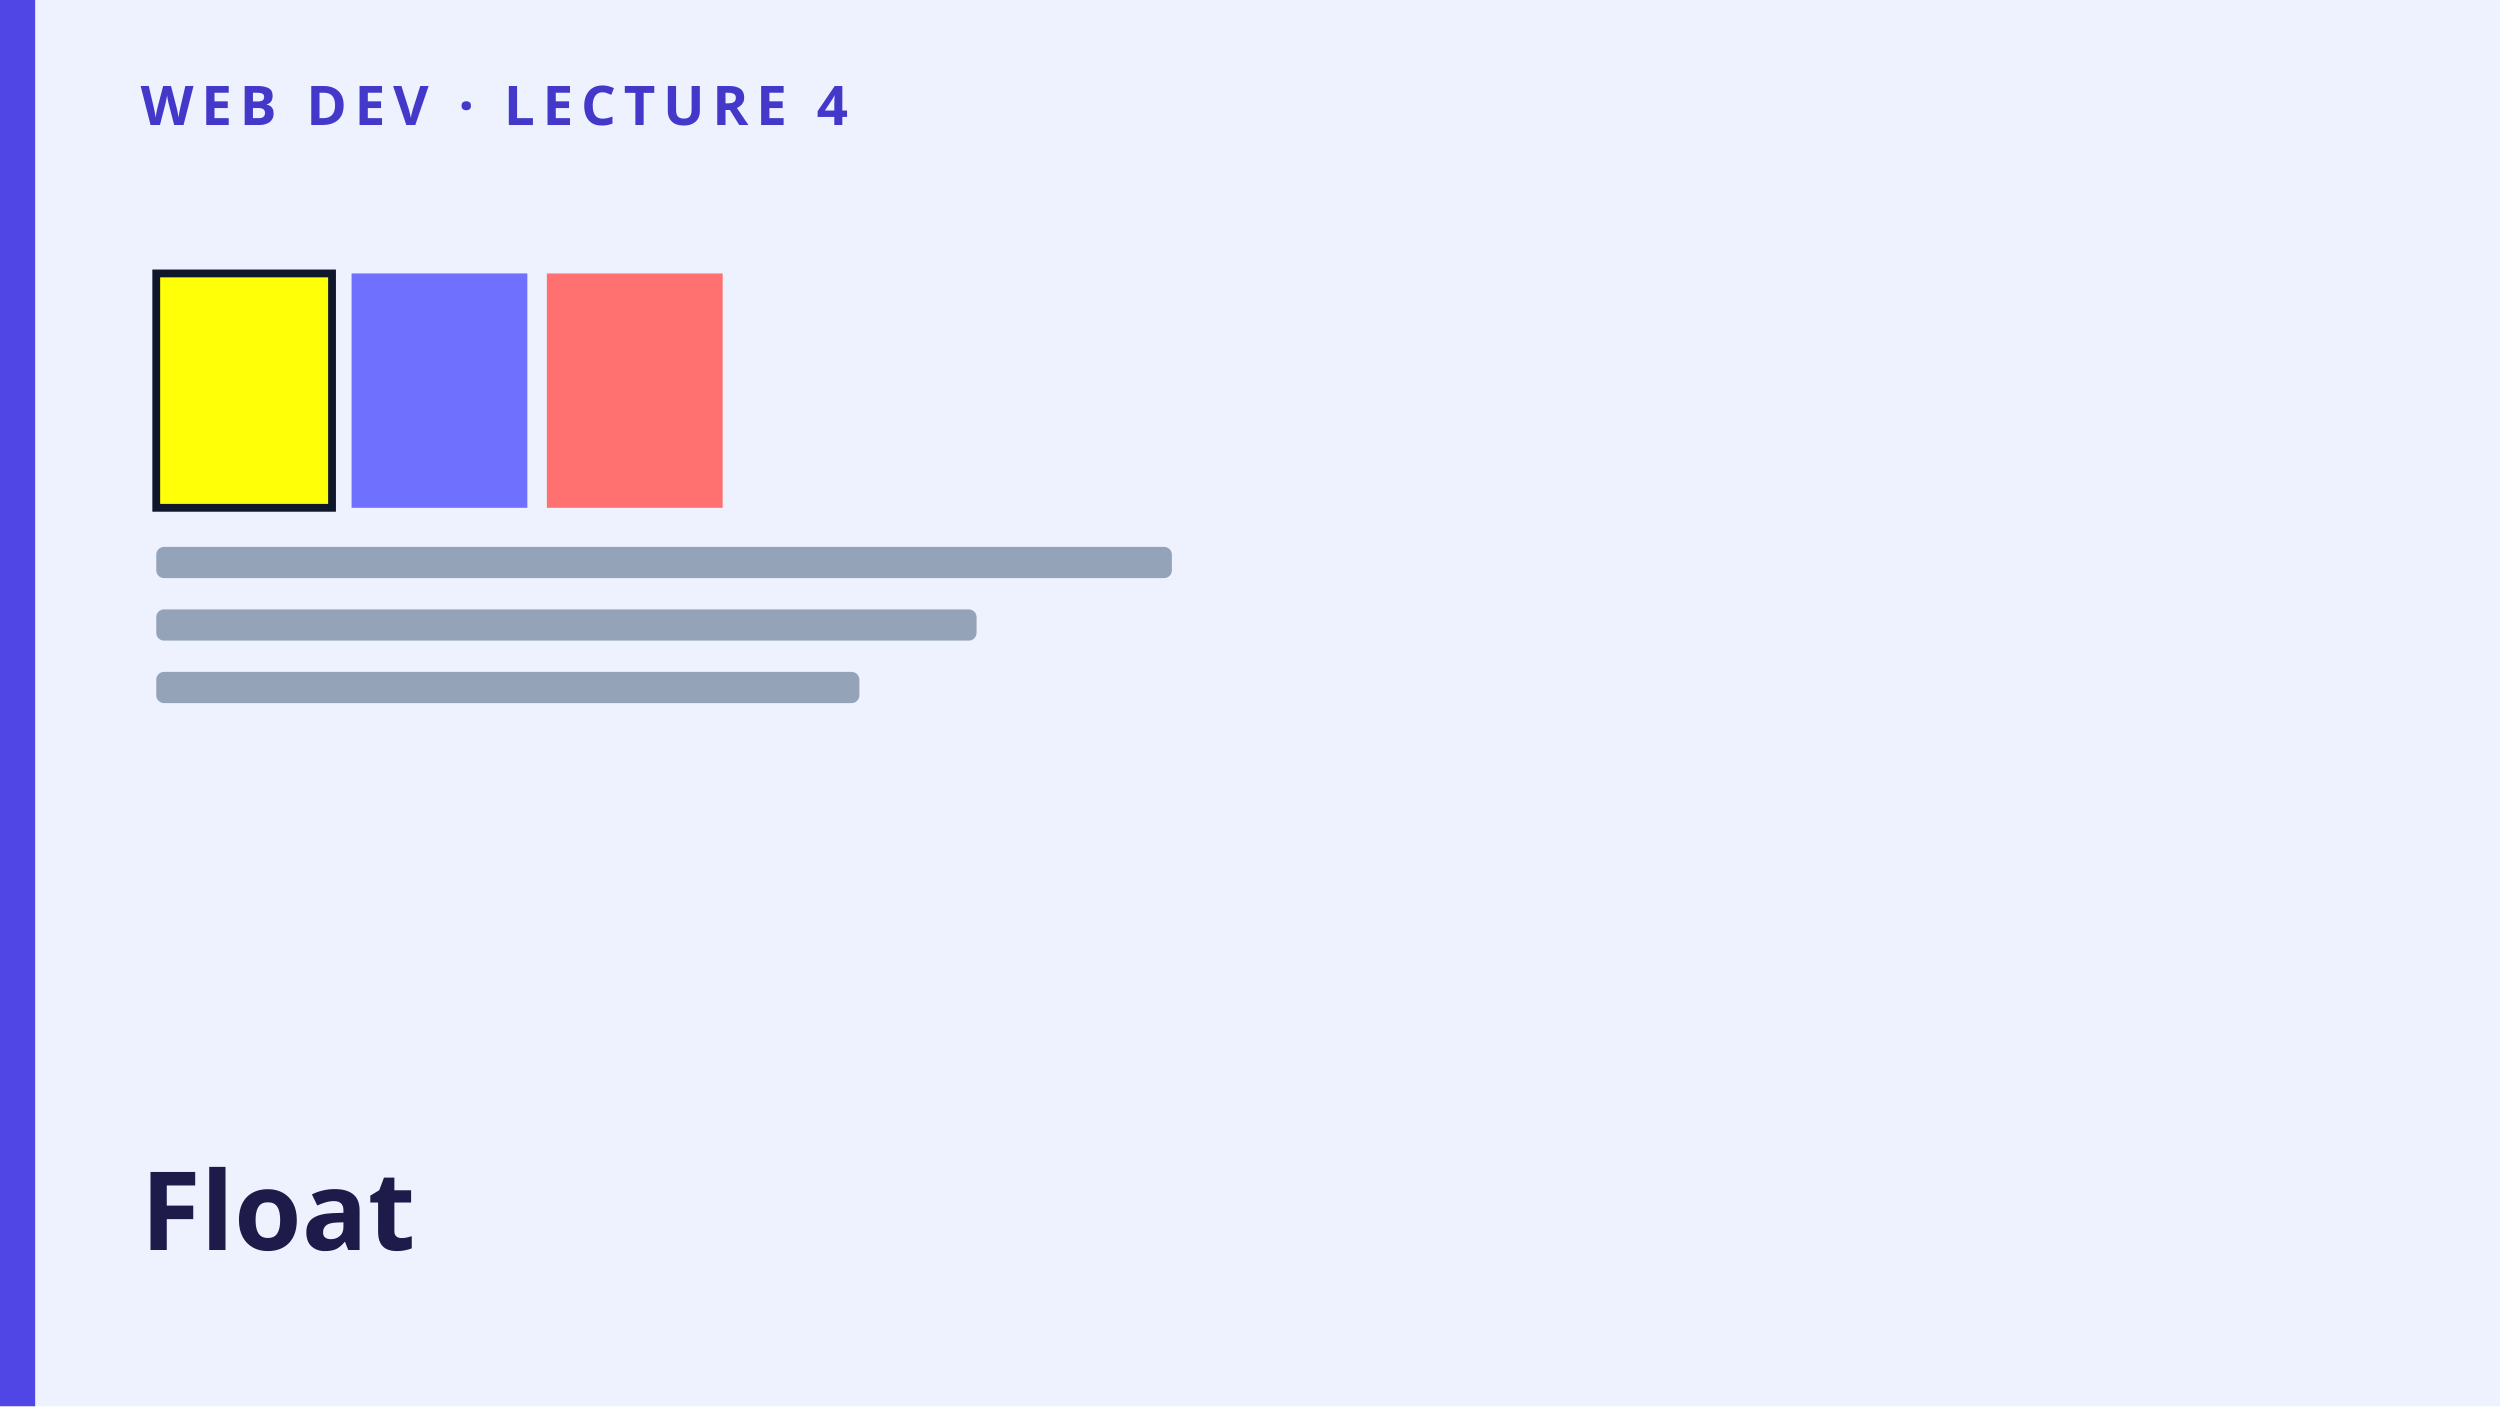
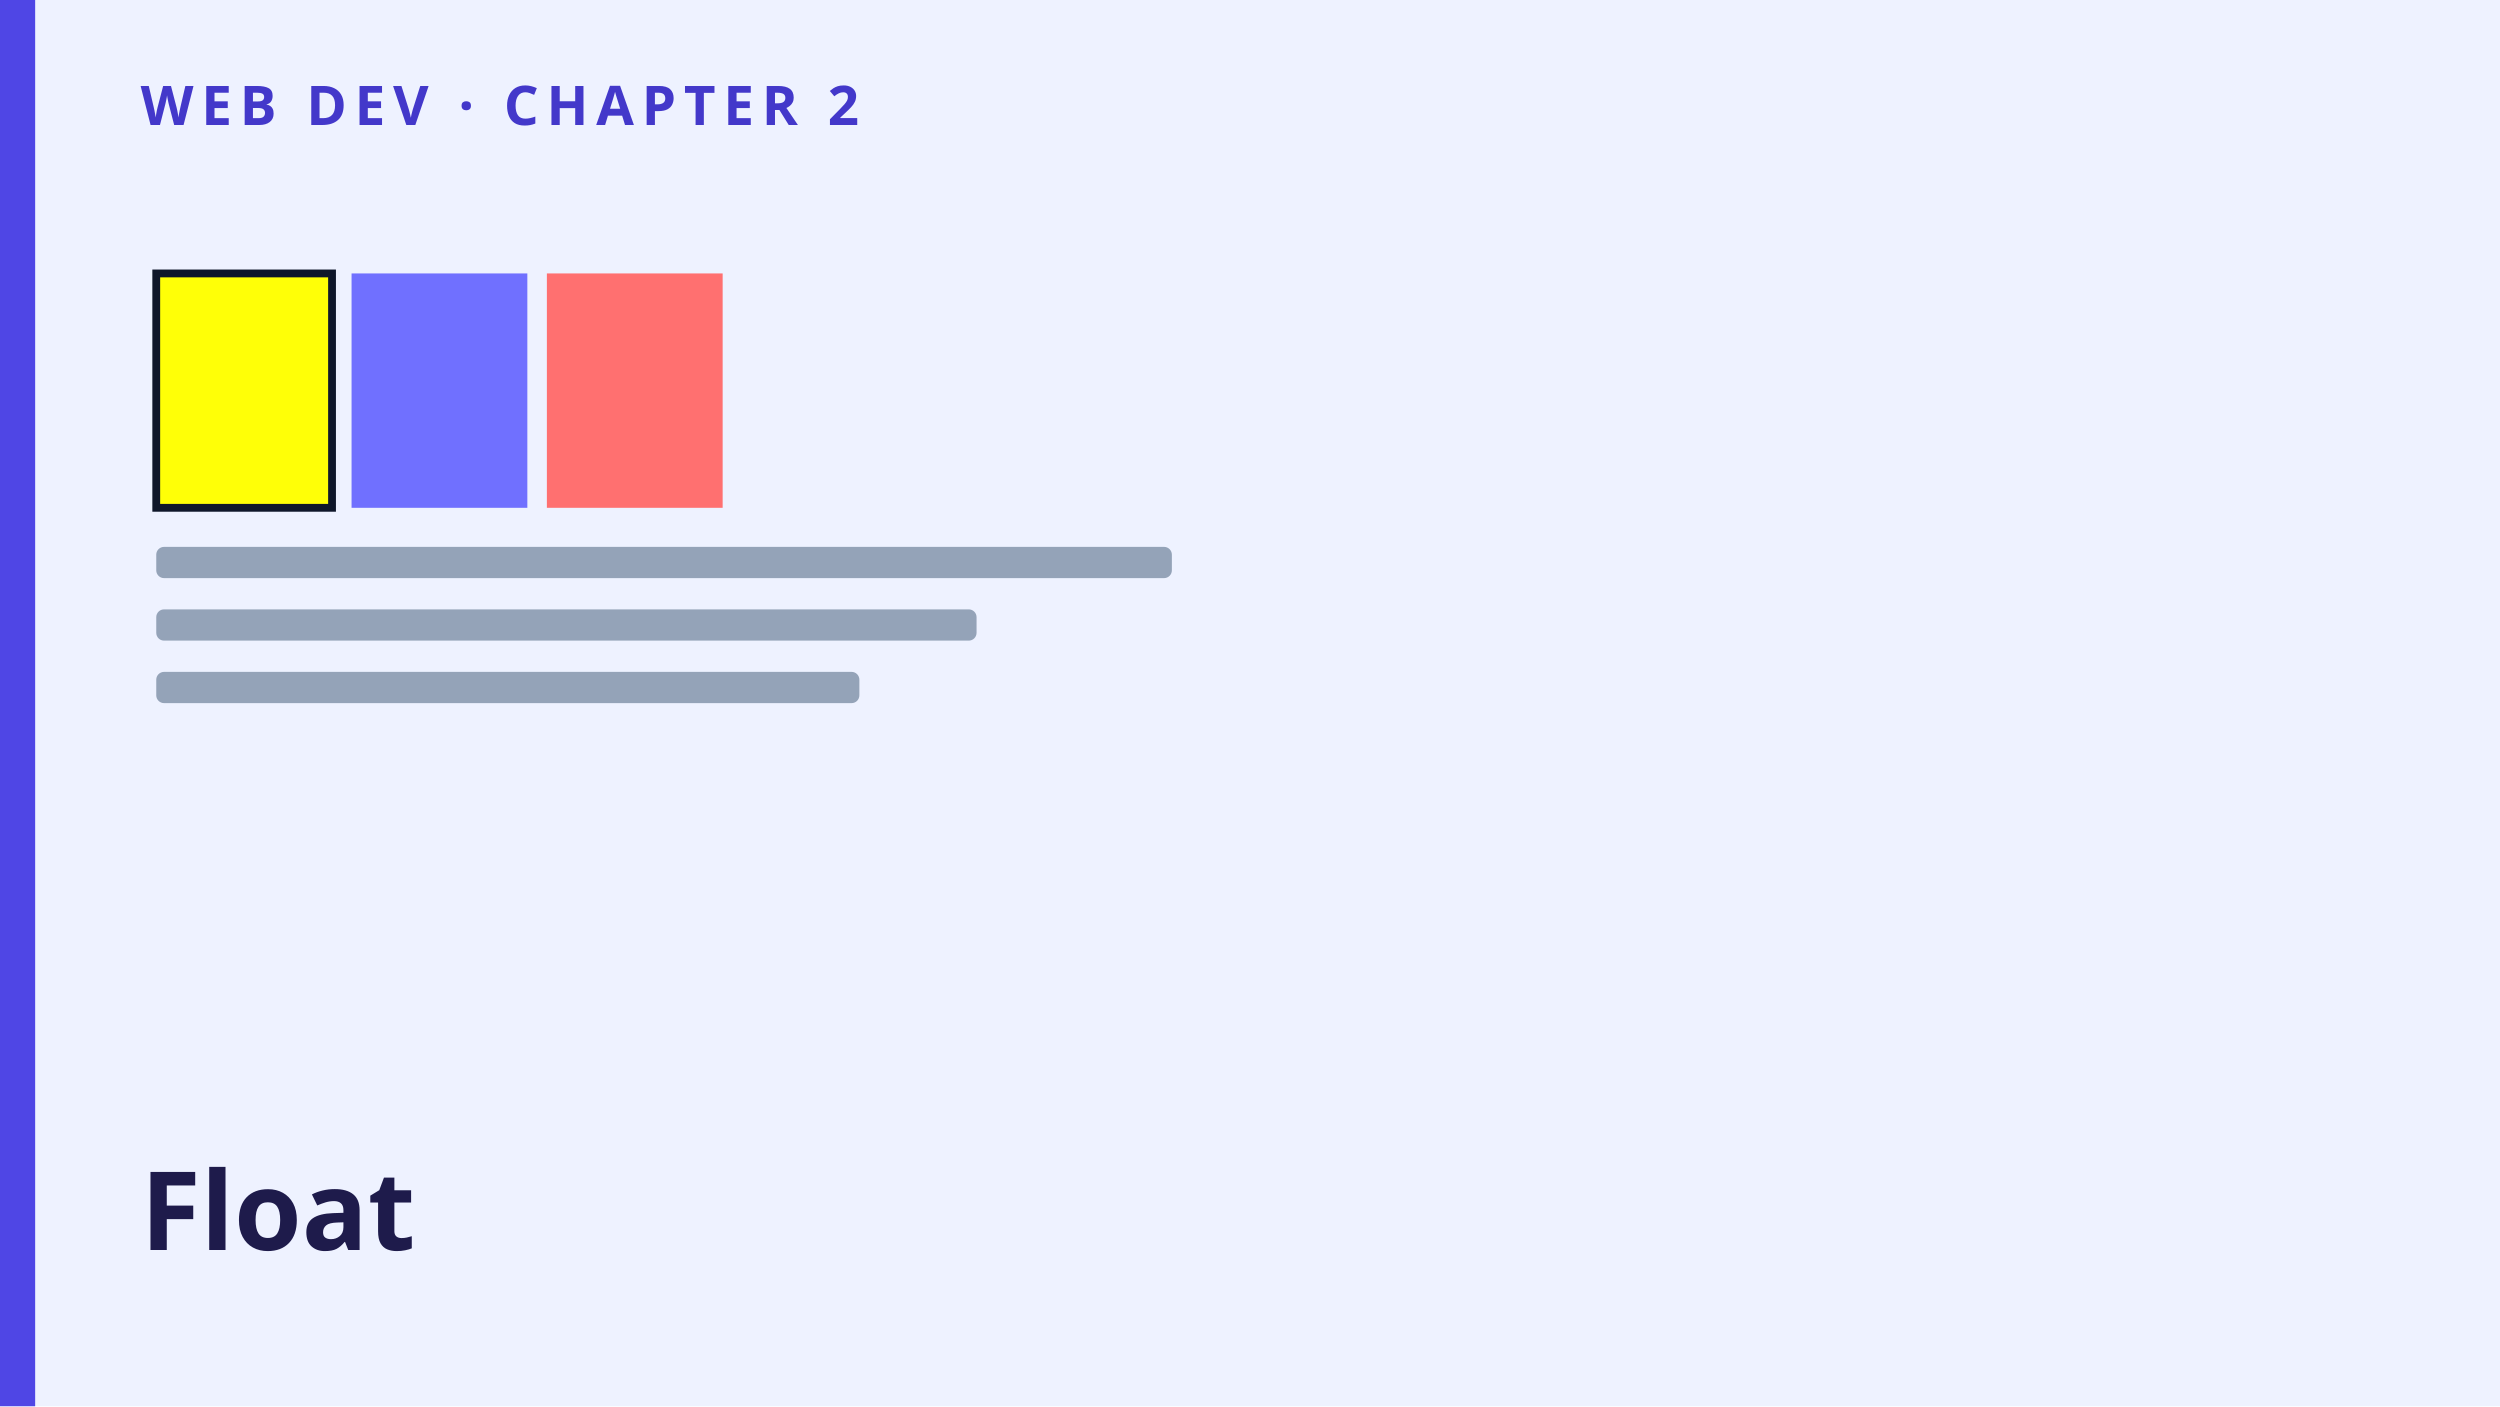
<svg xmlns="http://www.w3.org/2000/svg" viewBox="0 0 1280 720" role="img" aria-labelledby="title">
  <rect width="1280" height="720" fill="#EEF2FF" />
  <rect x="0" y="0" width="18" height="720" fill="#4F46E5" />
-   <text x="72" y="64" fill="#4338CA" font-family="ui-sans-serif, system-ui, sans-serif" font-size="28" font-weight="700" letter-spacing="4">WEB DEV · LECTURE 4</text>
+   <text x="72" y="64" fill="#4338CA" font-family="ui-sans-serif, system-ui, sans-serif" font-size="28" font-weight="700" letter-spacing="4">WEB DEV · CHAPTER 2</text>
  <rect x="80" y="140" width="90" height="120" fill="#ffff07" stroke="#0F172A" stroke-width="4" />
  <rect x="180" y="140" width="90" height="120" fill="#7070ff" />
  <rect x="280" y="140" width="90" height="120" fill="#ff7070" />
  <rect x="80" y="280" width="520" height="16" rx="4" fill="#94A3B8" />
  <rect x="80" y="312" width="420" height="16" rx="4" fill="#94A3B8" />
  <rect x="80" y="344" width="360" height="16" rx="4" fill="#94A3B8" />
  <text x="72" y="640" fill="#1E1B4B" font-family="ui-sans-serif, system-ui, sans-serif" font-size="56" font-weight="800">Float</text>
</svg>
